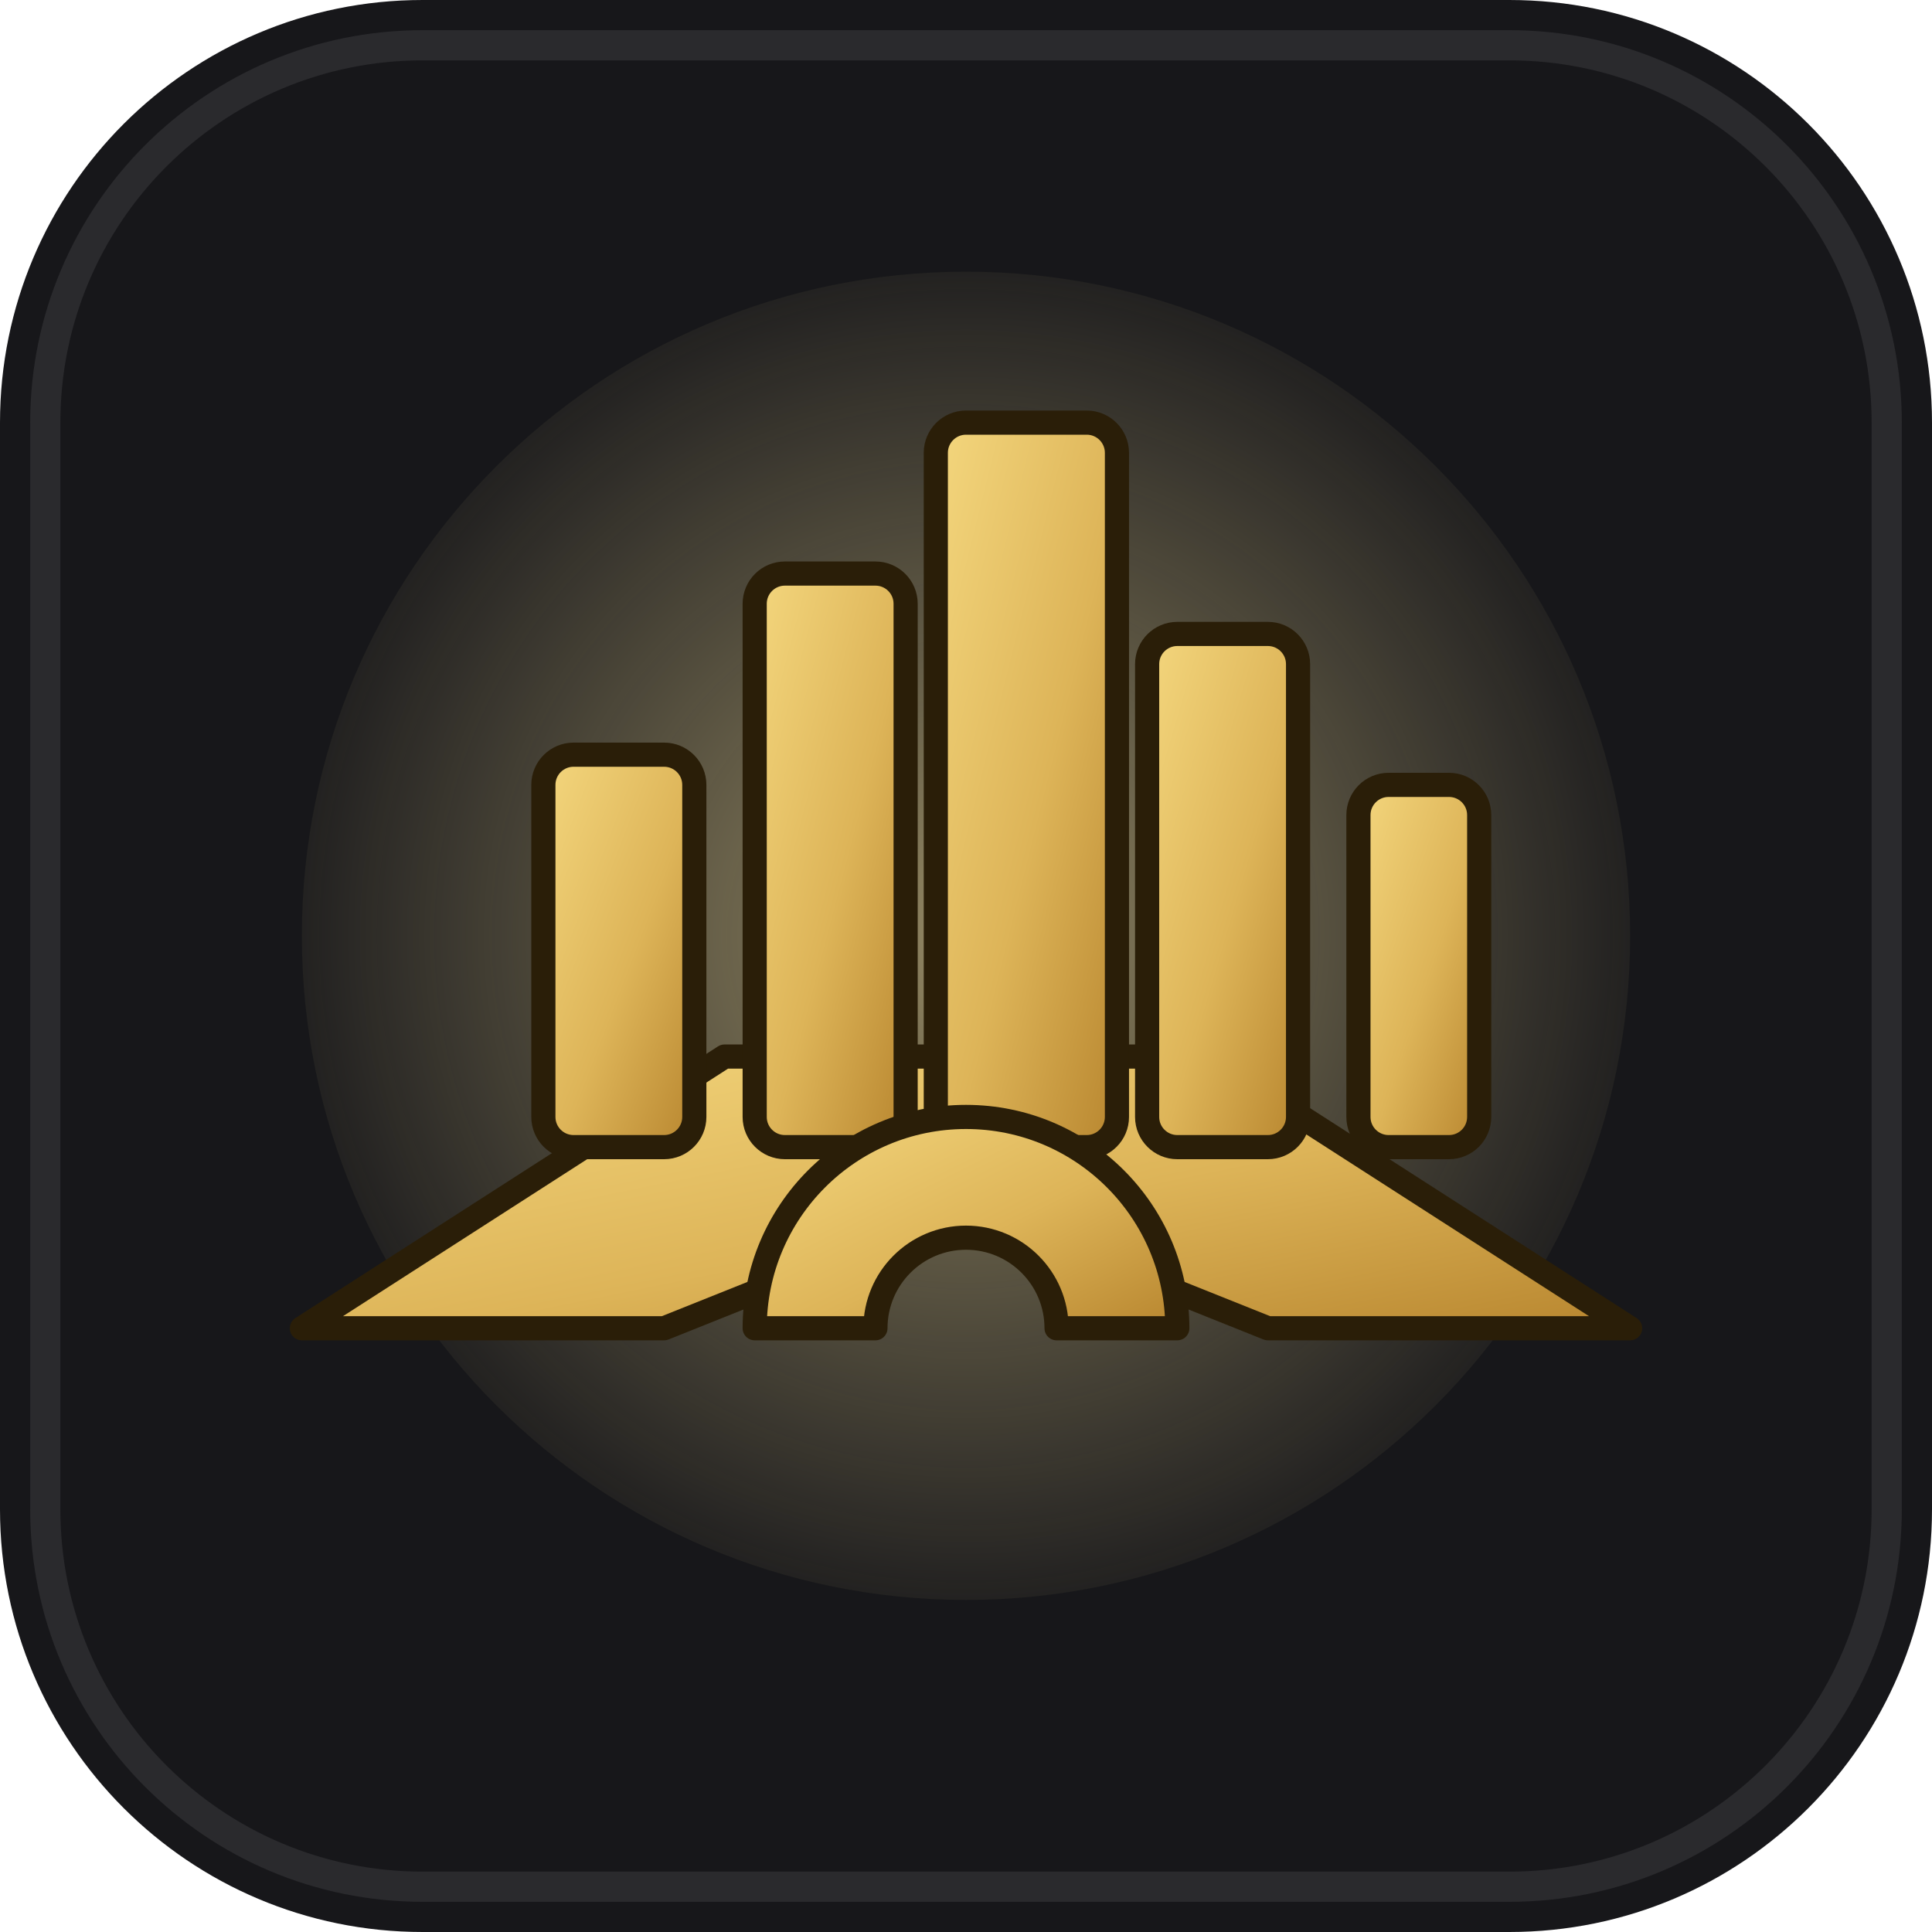
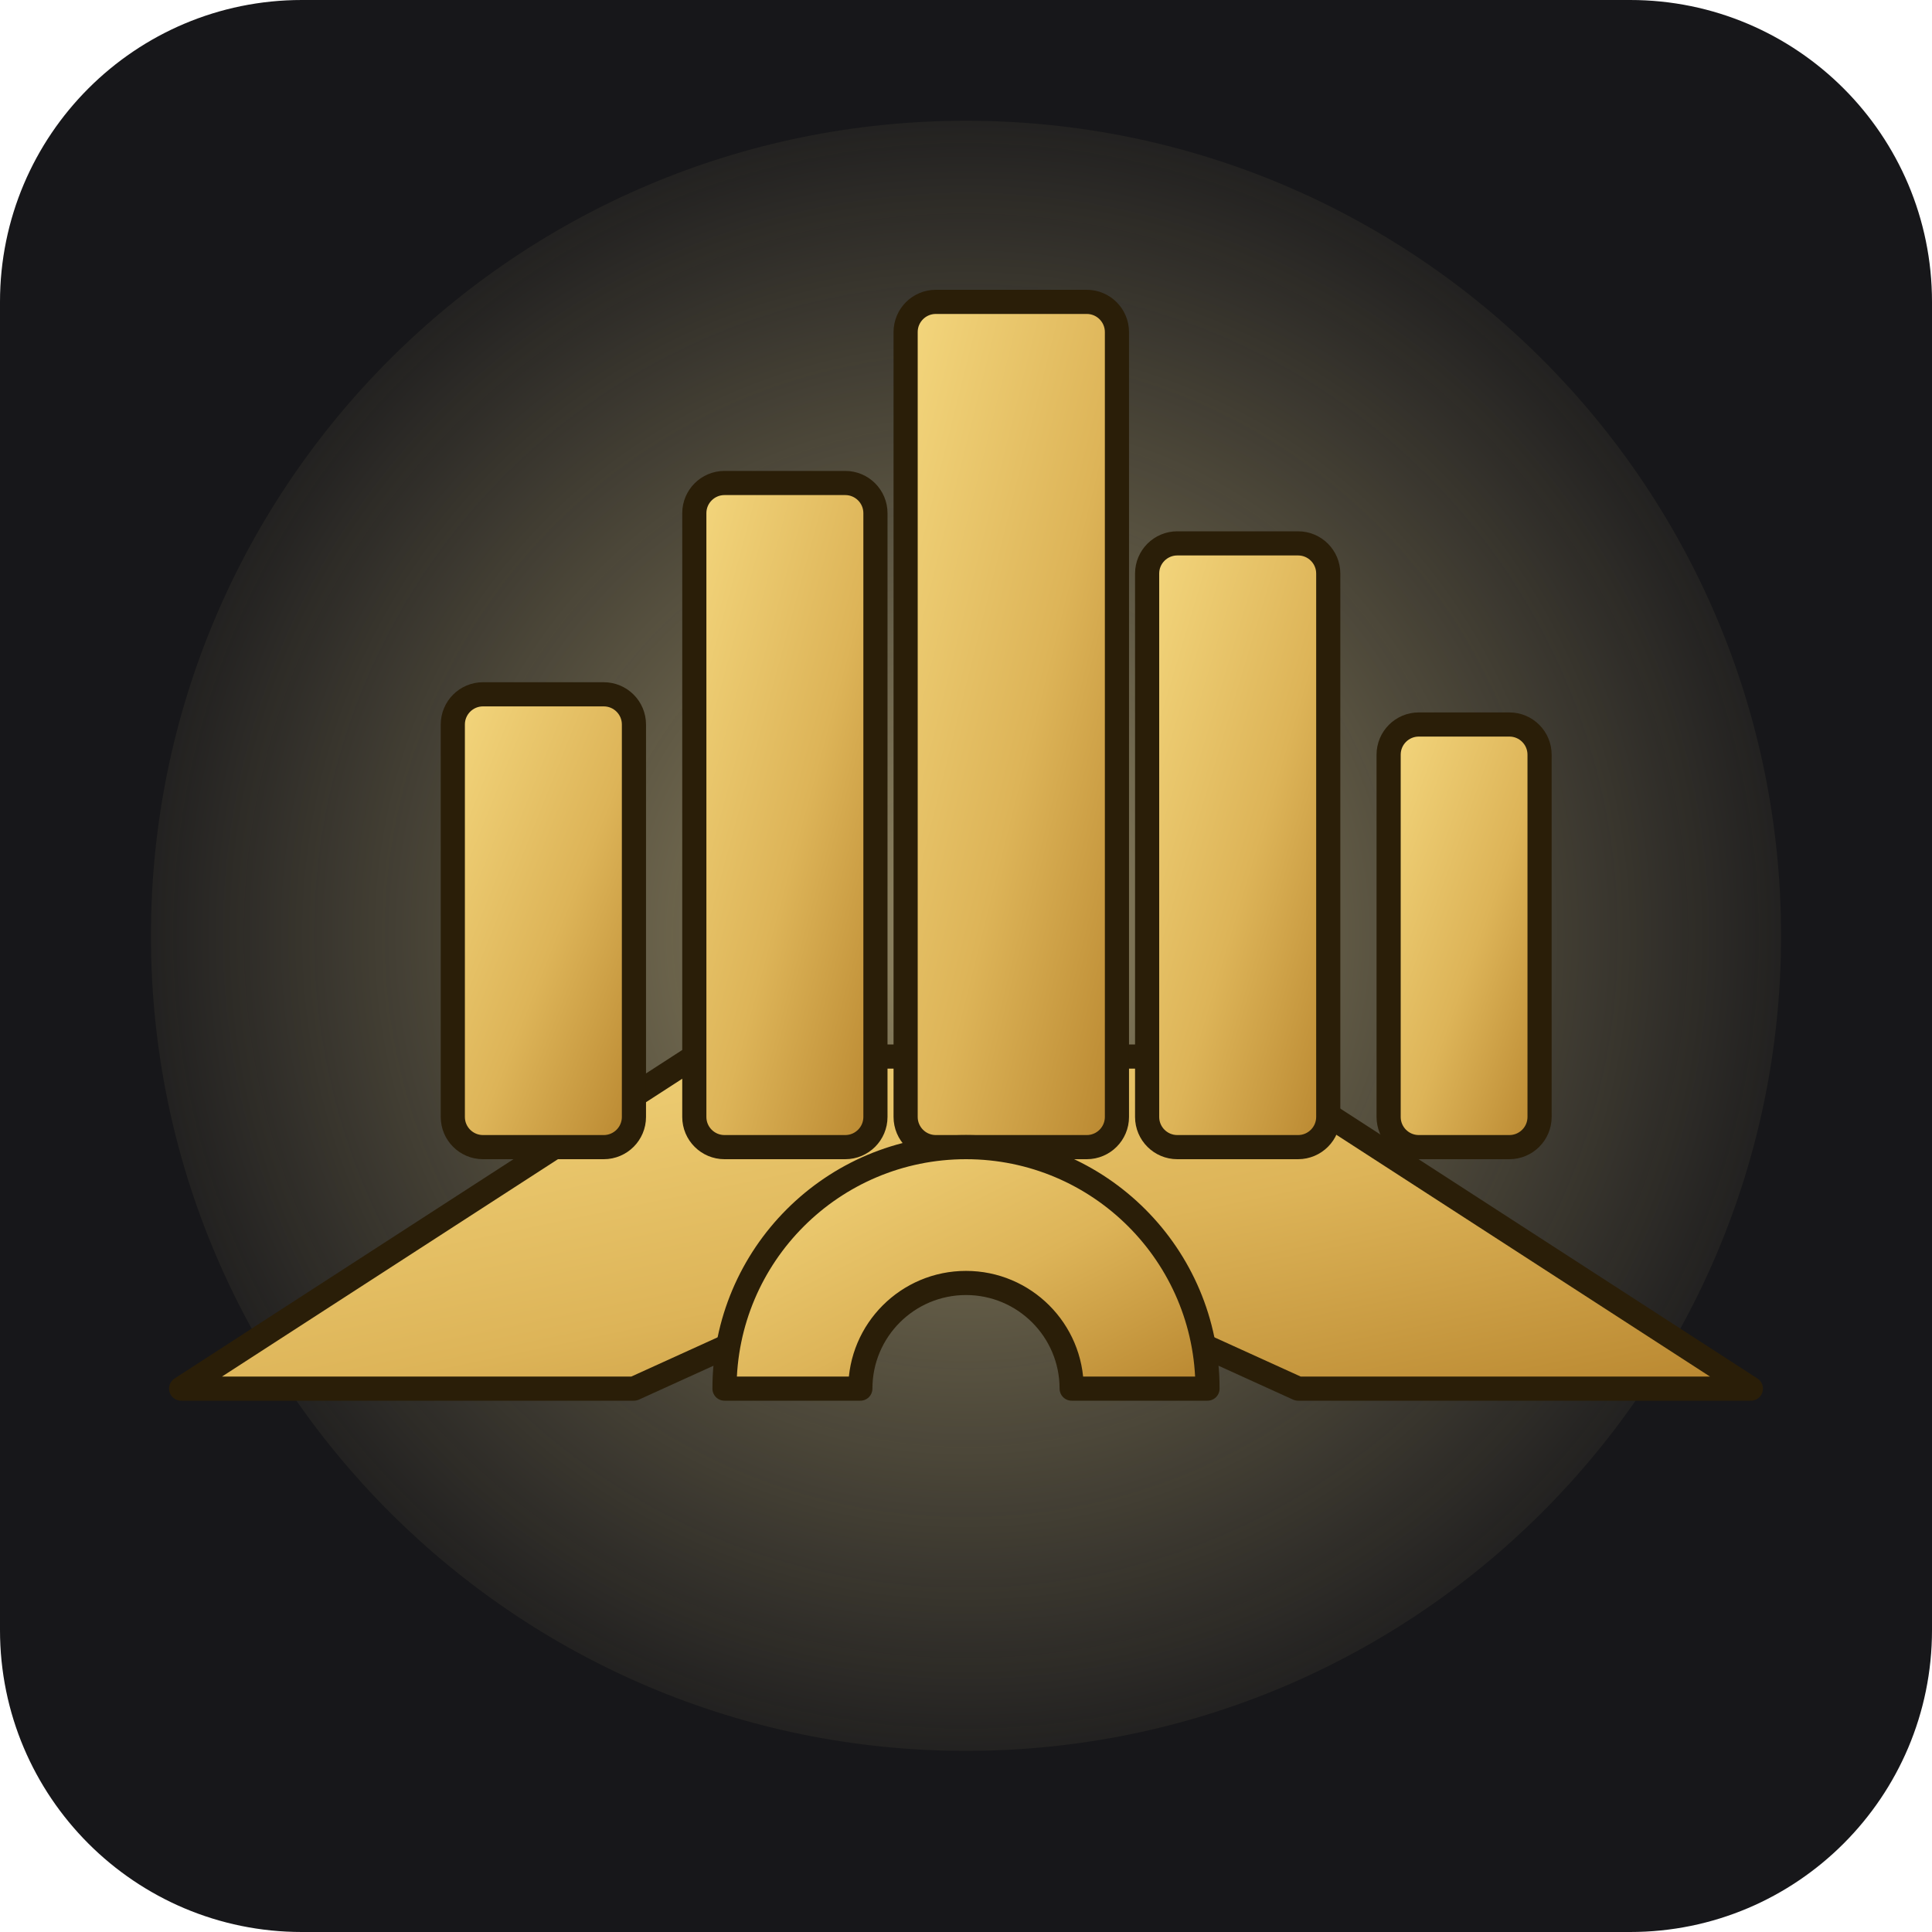
<svg xmlns="http://www.w3.org/2000/svg" viewBox="0 0 64 64">
  <defs>
    <linearGradient id="gold" x1="0%" y1="0%" x2="100%" y2="100%">
      <stop offset="0%" stop-color="#f4d77e" />
      <stop offset="55%" stop-color="#ddb458" />
      <stop offset="100%" stop-color="#b8862f" />
    </linearGradient>
    <radialGradient id="glow" cx="50%" cy="50%" r="55%">
      <stop offset="0%" stop-color="#f7e29d" stop-opacity="0.55" />
      <stop offset="100%" stop-color="#f7e29d" stop-opacity="0" />
    </radialGradient>
  </defs>
-   <rect width="64" height="64" rx="14" fill="#17171a" />
-   <rect x="1.5" y="1.5" width="61" height="61" rx="12.5" fill="none" stroke="#2a2a2d" />
-   <circle cx="32" cy="31" r="22" fill="url(#glow)" />
+   <rect width="64" height="64" rx="10" fill="#17171a" />
+   <circle cx="32" cy="31" r="27" fill="url(#glow)" />
  <g fill="url(#gold)" stroke="#2a1e08" stroke-width="0.8" stroke-linejoin="round">
-     <path d="M10 44 L24 35 H40 L54 44 L42 44 L32 40 L22 44 Z" />
-     <rect x="18" y="25" width="5" height="13" rx="1" />
-     <rect x="25" y="19" width="5" height="19" rx="1" />
-     <rect x="31" y="14" width="6" height="24" rx="1" />
-     <rect x="38" y="21" width="5" height="17" rx="1" />
-     <rect x="45" y="26" width="4" height="12" rx="1" />
-     <path d="M25 44 A7 7 0 0 1 39 44 L35 44 A3 3 0 0 0 29 44 Z" />
+     <path d="M6 46 L23 35 H41 L58 46 L43 46 L32 41 L21 46 Z" />
+     <rect x="15" y="23" width="6" height="15" rx="1" />
+     <rect x="23" y="16" width="6" height="22" rx="1" />
+     <rect x="30" y="10" width="7" height="28" rx="1" />
+     <rect x="38" y="18" width="6" height="20" rx="1" />
+     <rect x="46" y="24" width="5" height="14" rx="1" />
+     <path d="M24 46 A8 8 0 0 1 40 46 L35.5 46 A3.5 3.5 0 0 0 28.5 46 Z" />
  </g>
</svg>
